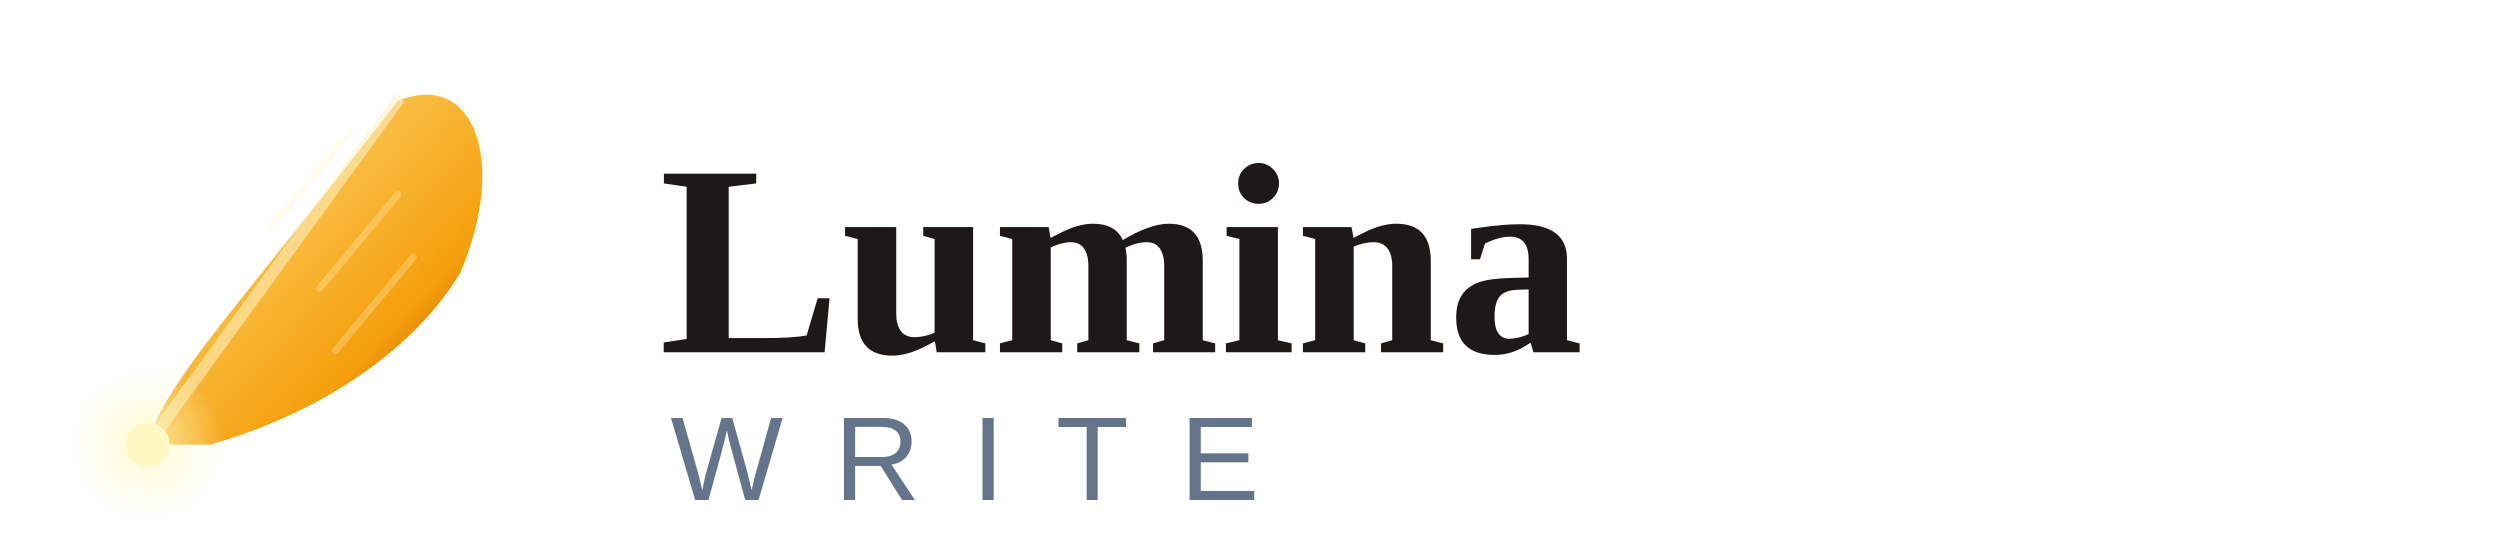
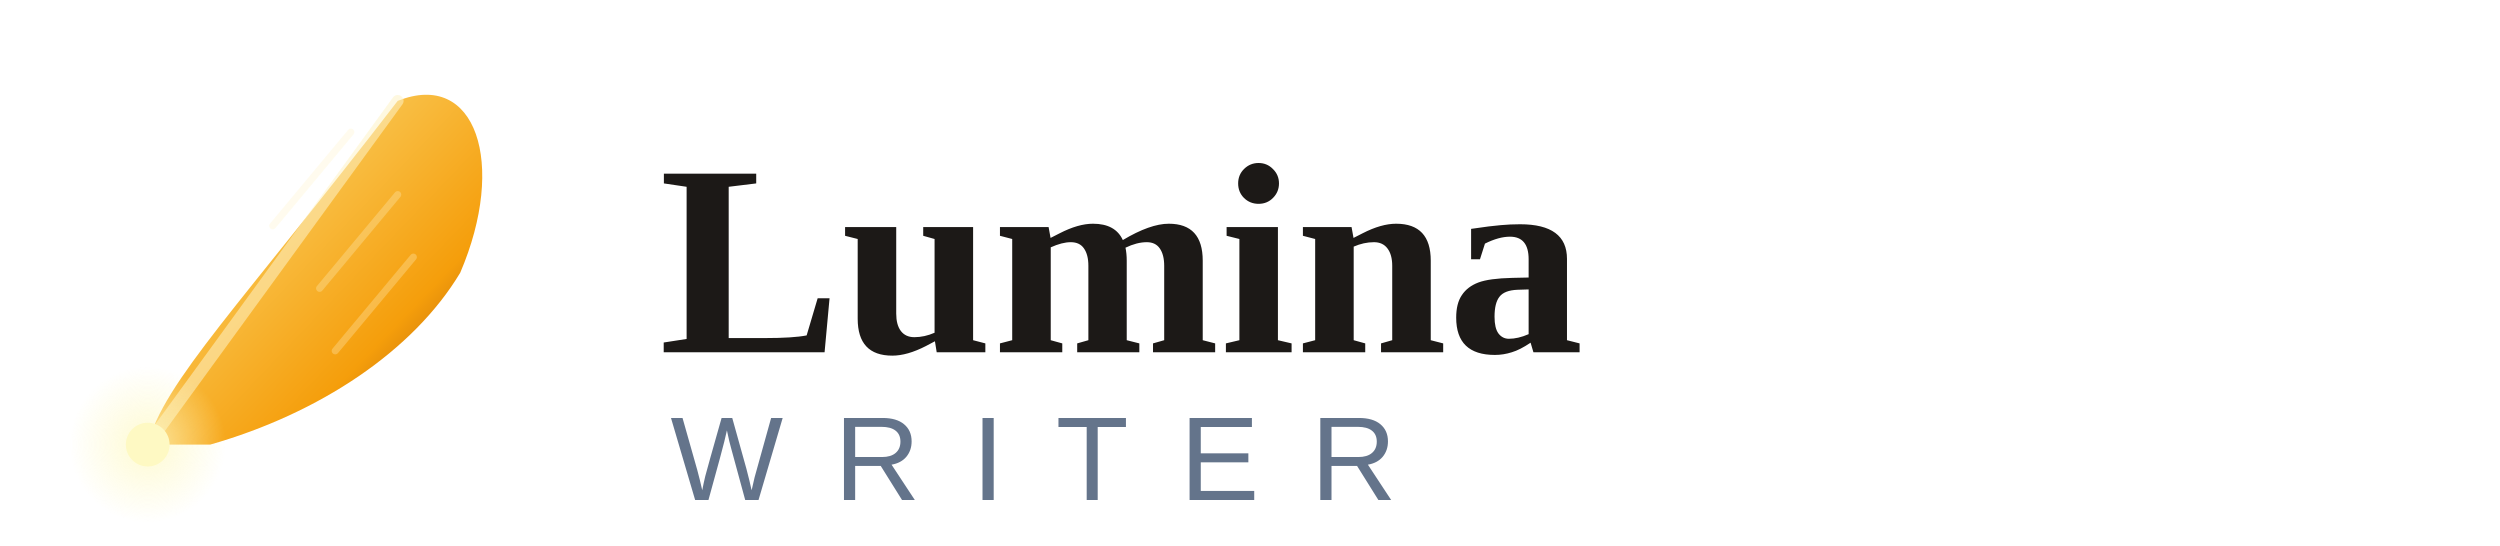
<svg xmlns="http://www.w3.org/2000/svg" viewBox="0 0 220 48">
  <defs>
    <linearGradient id="qg" x1="0" y1="0" x2="1" y2="1">
      <stop offset="0%" stop-color="#fde68a" />
      <stop offset="70%" stop-color="#f59e0b" />
      <stop offset="100%" stop-color="#92400e" />
    </linearGradient>
    <radialGradient id="glw" cx="50%" cy="50%" r="50%">
      <stop offset="0%" stop-color="#fef9c3" stop-opacity="1" />
      <stop offset="100%" stop-color="#fef9c3" stop-opacity="0" />
    </radialGradient>
  </defs>
  <g transform="translate(2, 2) scale(1.375)">
    <path d="M8,27 C9,23 14,18 24,5 C29,3 31,9 28,16 C25,21 19,25 12,27 Z" fill="url(#qg)" />
    <line x1="24" y1="5" x2="8" y2="27" stroke="#fef3c7" stroke-width="0.75" stroke-linecap="round" opacity="0.55" />
    <g stroke="#fef3c7" stroke-width="0.45" opacity="0.3" stroke-linecap="round">
      <line x1="21" y1="7" x2="16" y2="13" />
      <line x1="24" y1="11" x2="19" y2="17" />
      <line x1="25" y1="15" x2="20" y2="21" />
    </g>
    <circle cx="8" cy="27" r="5" fill="url(#glw)" opacity="0.75" />
    <circle cx="8" cy="27" r="1.4" fill="#fef9c3" />
  </g>
  <text x="58" y="31" font-family="Georgia, 'Times New Roman', serif" font-size="24" font-weight="700" fill="#1c1917">Lumina</text>
-   <text x="59" y="44" font-family="'Helvetica Neue', Arial, sans-serif" font-size="10.5" font-weight="400" letter-spacing="4.5" fill="#64748b">WRITE</text>
+   <text x="59" y="44" font-family="'Helvetica Neue', Arial, sans-serif" font-size="10.5" font-weight="400" letter-spacing="4.5" fill="#64748b">WRITER</text>
</svg>
